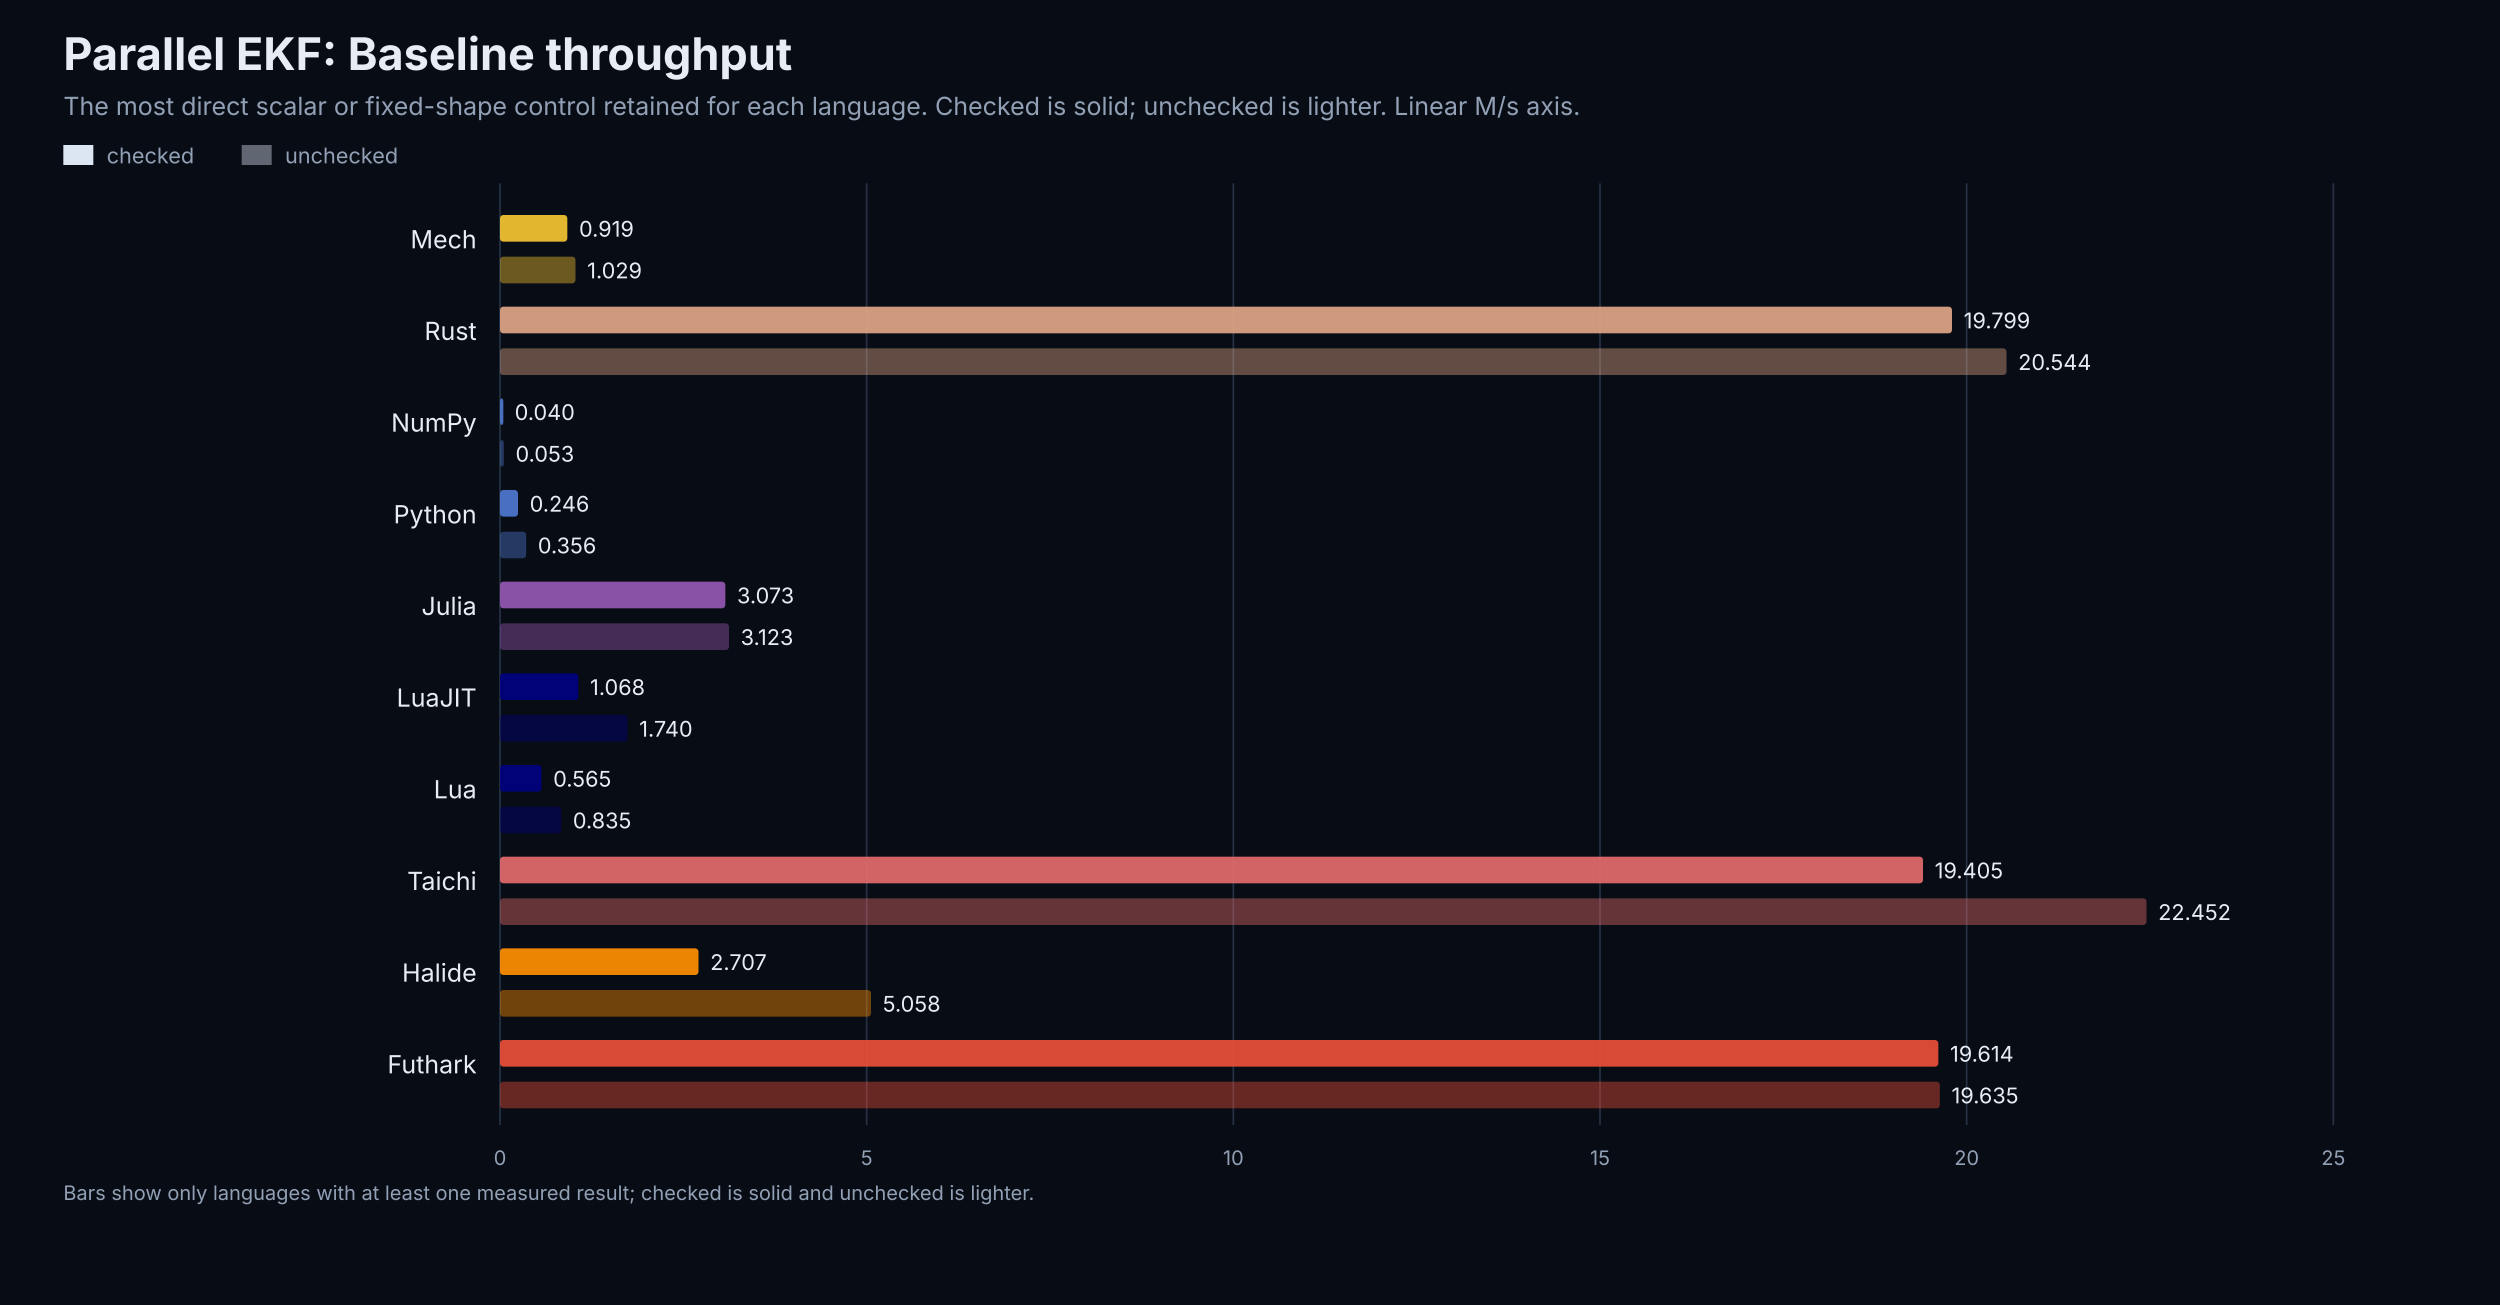
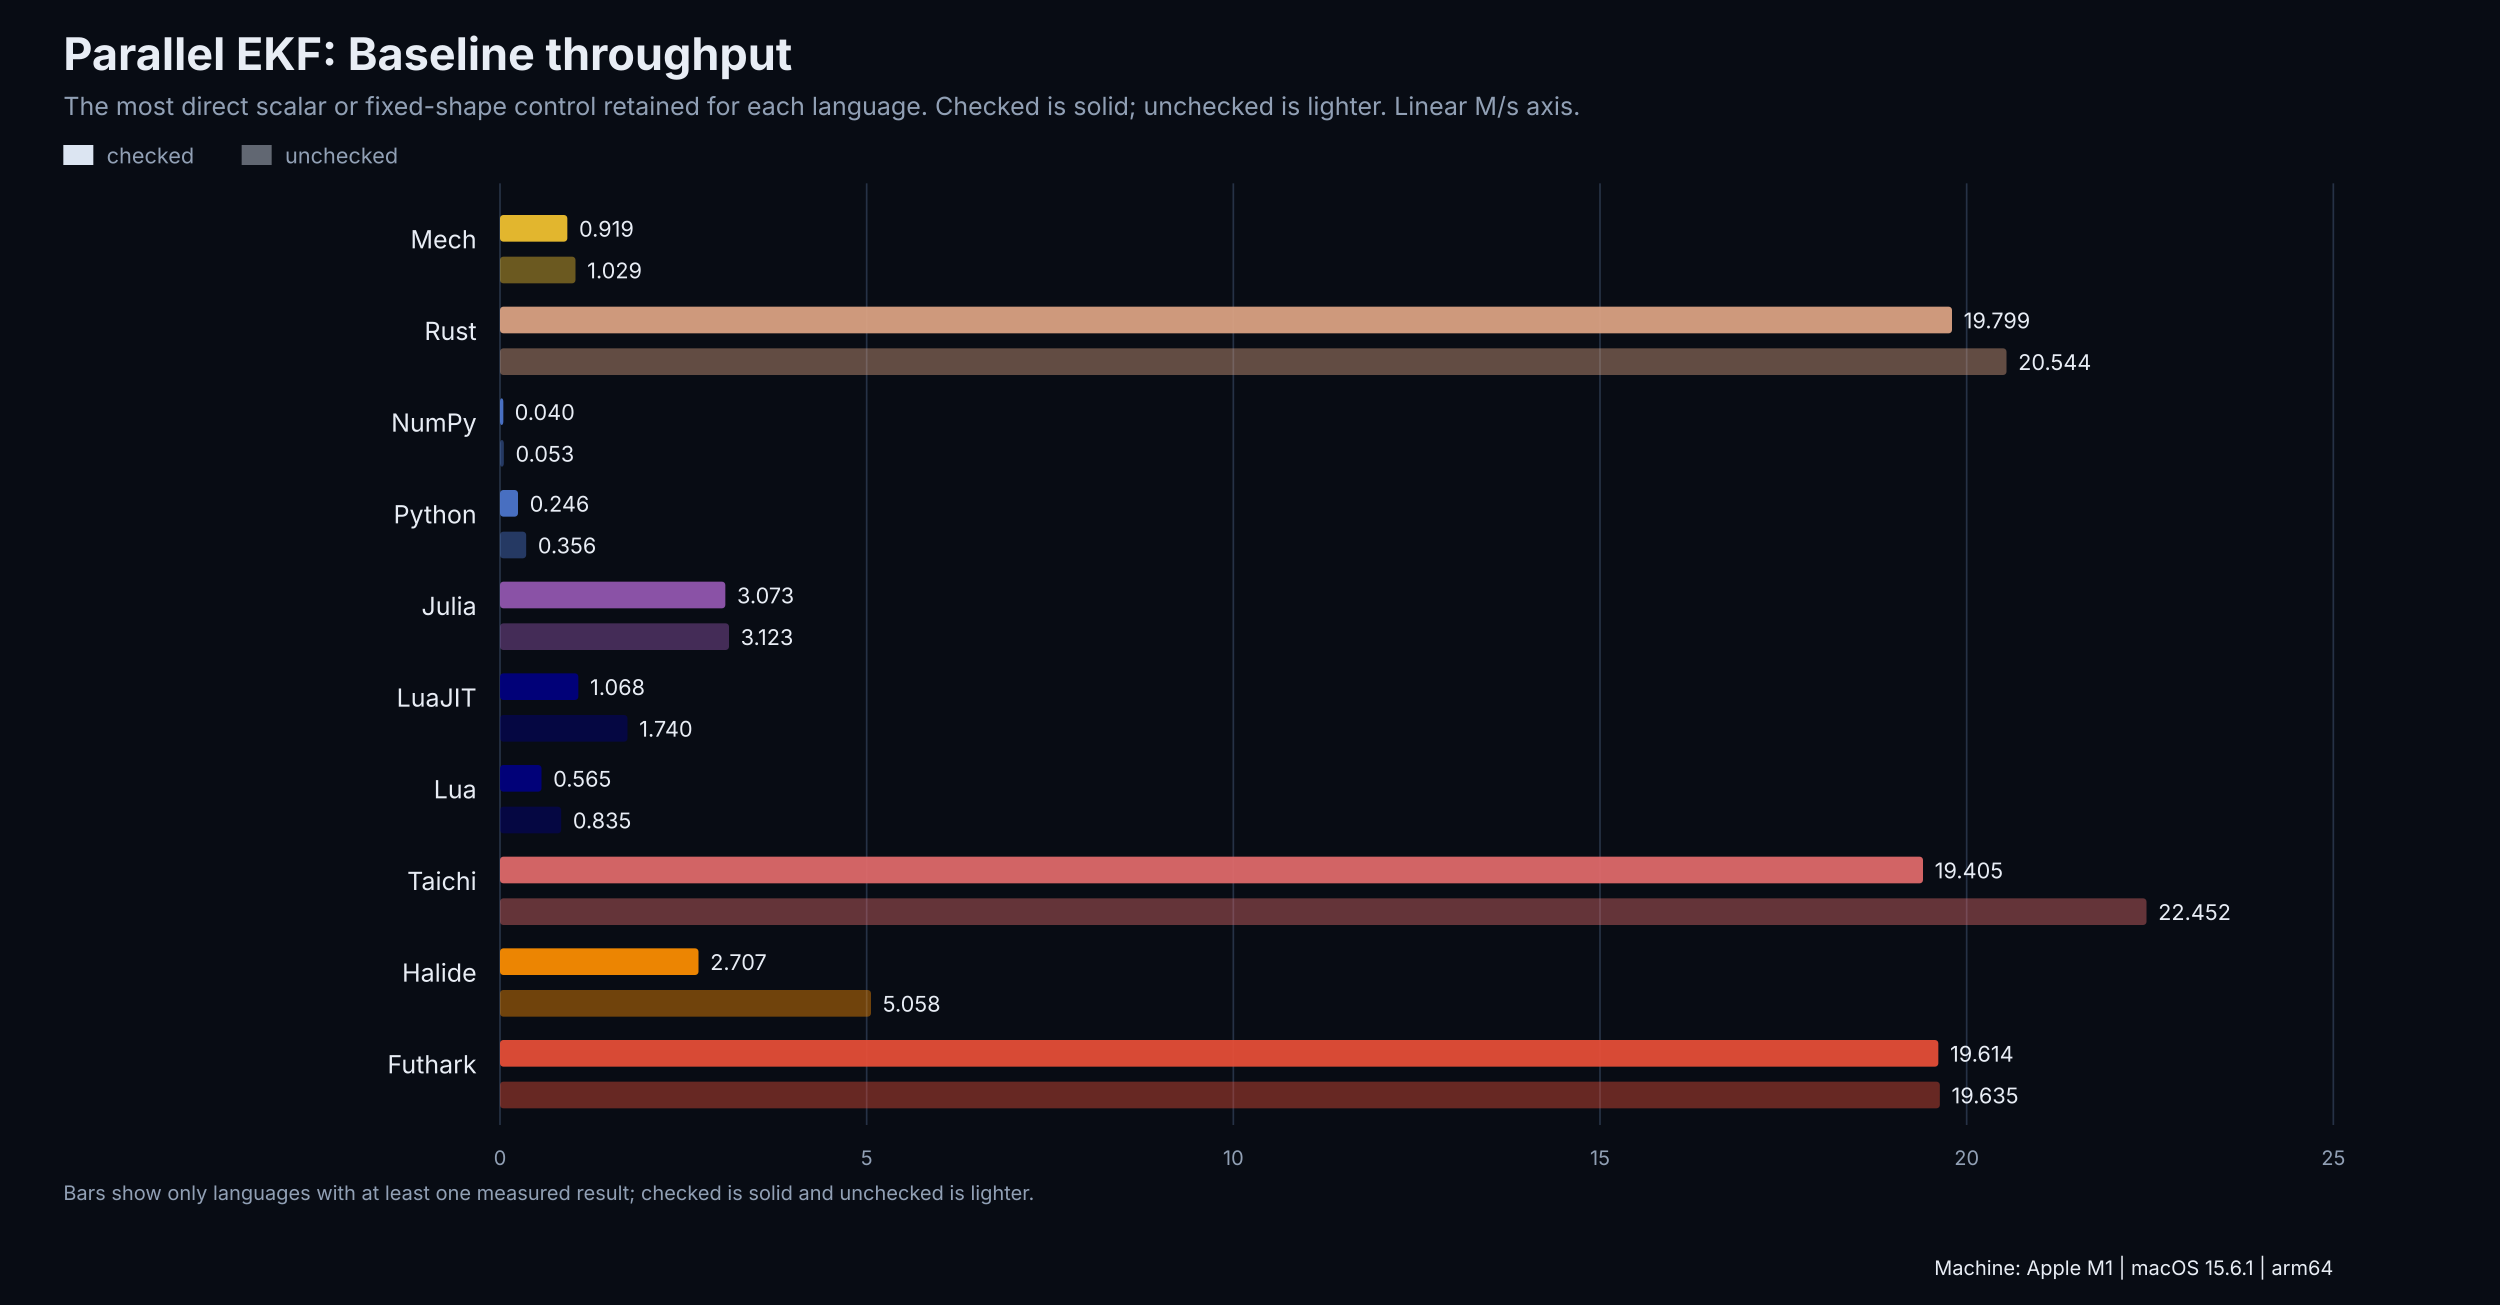
<svg xmlns="http://www.w3.org/2000/svg" width="1500" height="783" viewBox="0 0 1500 783">
  <rect width="100%" height="100%" fill="#080c14" />
  <style>text{font-family:-apple-system,BlinkMacSystemFont,"Segoe UI",sans-serif;fill:#e8edf5}.muted{fill:#91a0b5}.grid{stroke:#263246;stroke-width:1}.label{font-size:15px}.value{font-size:13px;font-variant-numeric:tabular-nums}</style>
  <text x="38" y="42" font-size="27" font-weight="700">Parallel EKF: Baseline throughput</text>
  <text x="38" y="69" class="muted" font-size="15">The most direct scalar or fixed-shape control retained for each language. Checked is solid; unchecked is lighter. Linear M/s axis.</text>
  <rect x="38" y="87" width="18" height="12" fill="#dce5f2" />
  <text x="64" y="98" class="muted" font-size="13">checked</text>
  <rect x="145" y="87" width="18" height="12" fill="#dce5f2" opacity="0.42" />
  <text x="171" y="98" class="muted" font-size="13">unchecked</text>
  <line x1="300.0" y1="110" x2="300.0" y2="675" class="grid" />
  <text x="300.0" y="699" text-anchor="middle" class="muted" font-size="12">0</text>
  <line x1="520.0" y1="110" x2="520.0" y2="675" class="grid" />
  <text x="520.0" y="699" text-anchor="middle" class="muted" font-size="12">5</text>
  <line x1="740.0" y1="110" x2="740.0" y2="675" class="grid" />
  <text x="740.0" y="699" text-anchor="middle" class="muted" font-size="12">10</text>
  <line x1="960.0" y1="110" x2="960.0" y2="675" class="grid" />
  <text x="960.0" y="699" text-anchor="middle" class="muted" font-size="12">15</text>
  <line x1="1180.0" y1="110" x2="1180.0" y2="675" class="grid" />
  <text x="1180.0" y="699" text-anchor="middle" class="muted" font-size="12">20</text>
  <line x1="1400.0" y1="110" x2="1400.0" y2="675" class="grid" />
  <text x="1400.0" y="699" text-anchor="middle" class="muted" font-size="12">25</text>
  <text x="286" y="149" text-anchor="end" class="label">Mech</text>
  <rect x="300" y="129" width="40.4" height="16" rx="2" fill="#f4c430" opacity="0.92" />
  <text x="347.4" y="142" class="value">0.919</text>
  <rect x="300" y="154" width="45.3" height="16" rx="2" fill="#f4c430" opacity="0.42" />
  <text x="352.3" y="167" class="value">1.029</text>
  <text x="286" y="204" text-anchor="end" class="label">Rust</text>
  <rect x="300" y="184" width="871.2" height="16" rx="2" fill="#dea584" opacity="0.92" />
  <text x="1178.2" y="197" class="value">19.799</text>
  <rect x="300" y="209" width="903.9" height="16" rx="2" fill="#dea584" opacity="0.42" />
  <text x="1210.9" y="222" class="value">20.544</text>
  <text x="286" y="259" text-anchor="end" class="label">NumPy</text>
  <rect x="300" y="239" width="2.0" height="16" rx="2" fill="#4d77cf" opacity="0.92" />
  <text x="308.8" y="252" class="value">0.040</text>
  <rect x="300" y="264" width="2.3" height="16" rx="2" fill="#4d77cf" opacity="0.42" />
  <text x="309.3" y="277" class="value">0.053</text>
  <text x="286" y="314" text-anchor="end" class="label">Python</text>
  <rect x="300" y="294" width="10.8" height="16" rx="2" fill="#4d77cf" opacity="0.92" />
  <text x="317.8" y="307" class="value">0.246</text>
  <rect x="300" y="319" width="15.7" height="16" rx="2" fill="#4d77cf" opacity="0.42" />
  <text x="322.7" y="332" class="value">0.356</text>
  <text x="286" y="369" text-anchor="end" class="label">Julia</text>
  <rect x="300" y="349" width="135.2" height="16" rx="2" fill="#9558b2" opacity="0.92" />
  <text x="442.2" y="362" class="value">3.073</text>
  <rect x="300" y="374" width="137.4" height="16" rx="2" fill="#9558b2" opacity="0.42" />
  <text x="444.4" y="387" class="value">3.123</text>
  <text x="286" y="424" text-anchor="end" class="label">LuaJIT</text>
  <rect x="300" y="404" width="47.0" height="16" rx="2" fill="#000080" opacity="0.92" />
  <text x="354.0" y="417" class="value">1.068</text>
  <rect x="300" y="429" width="76.5" height="16" rx="2" fill="#000080" opacity="0.42" />
  <text x="383.5" y="442" class="value">1.740</text>
  <text x="286" y="479" text-anchor="end" class="label">Lua</text>
  <rect x="300" y="459" width="24.9" height="16" rx="2" fill="#000080" opacity="0.92" />
  <text x="331.9" y="472" class="value">0.565</text>
  <rect x="300" y="484" width="36.7" height="16" rx="2" fill="#000080" opacity="0.42" />
  <text x="343.7" y="497" class="value">0.835</text>
  <text x="286" y="534" text-anchor="end" class="label">Taichi</text>
  <rect x="300" y="514" width="853.8" height="16" rx="2" fill="#e36b6b" opacity="0.92" />
  <text x="1160.8" y="527" class="value">19.405</text>
  <rect x="300" y="539" width="987.9" height="16" rx="2" fill="#e36b6b" opacity="0.42" />
  <text x="1294.9" y="552" class="value">22.452</text>
  <text x="286" y="589" text-anchor="end" class="label">Halide</text>
  <rect x="300" y="569" width="119.1" height="16" rx="2" fill="#ff8f00" opacity="0.92" />
  <text x="426.1" y="582" class="value">2.707</text>
  <rect x="300" y="594" width="222.6" height="16" rx="2" fill="#ff8f00" opacity="0.42" />
  <text x="529.6" y="607" class="value">5.058</text>
  <text x="286" y="644" text-anchor="end" class="label">Futhark</text>
  <rect x="300" y="624" width="863.0" height="16" rx="2" fill="#e94f37" opacity="0.92" />
  <text x="1170.0" y="637" class="value">19.614</text>
  <rect x="300" y="649" width="863.9" height="16" rx="2" fill="#e94f37" opacity="0.42" />
  <text x="1170.9" y="662" class="value">19.635</text>
  <text x="38" y="720" class="muted" font-size="12">Bars show only languages with at least one measured result; checked is solid and unchecked is lighter.</text>
+   <text x="1400" y="765" text-anchor="end" fill="#91a0b5" font-size="12">Machine: Apple M1 | macOS 15.6.1 | arm64</text>
</svg>
